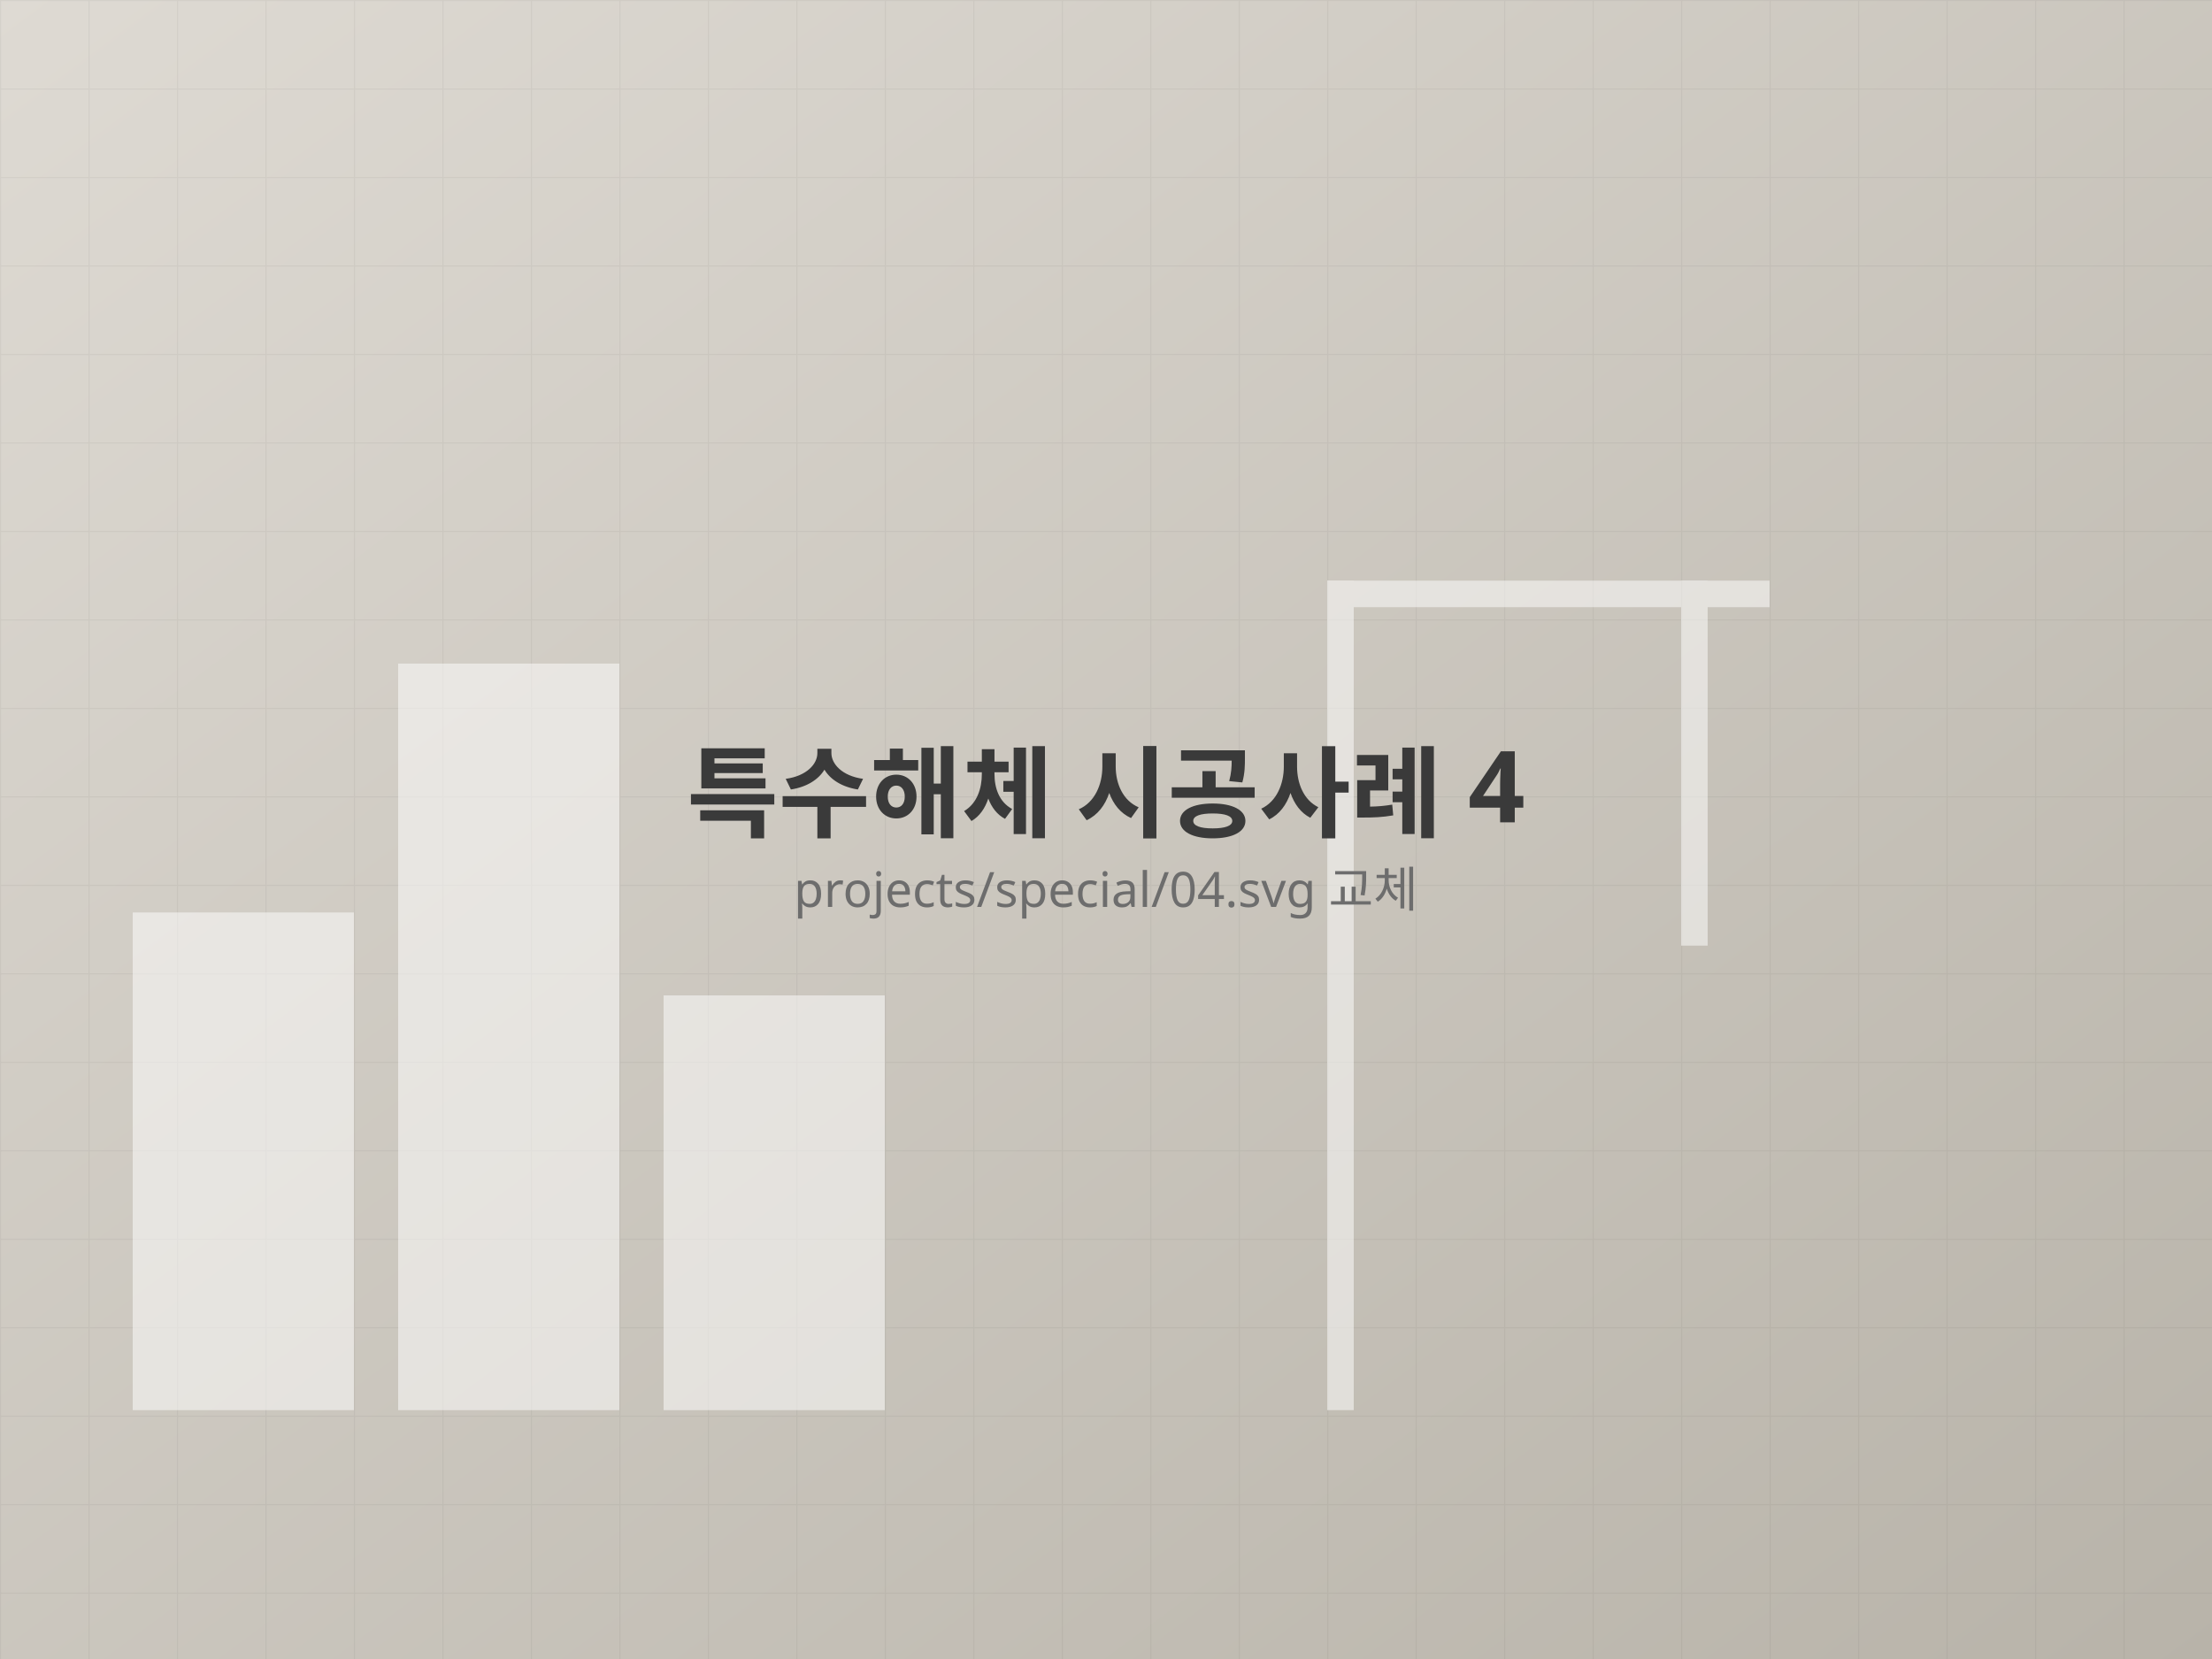
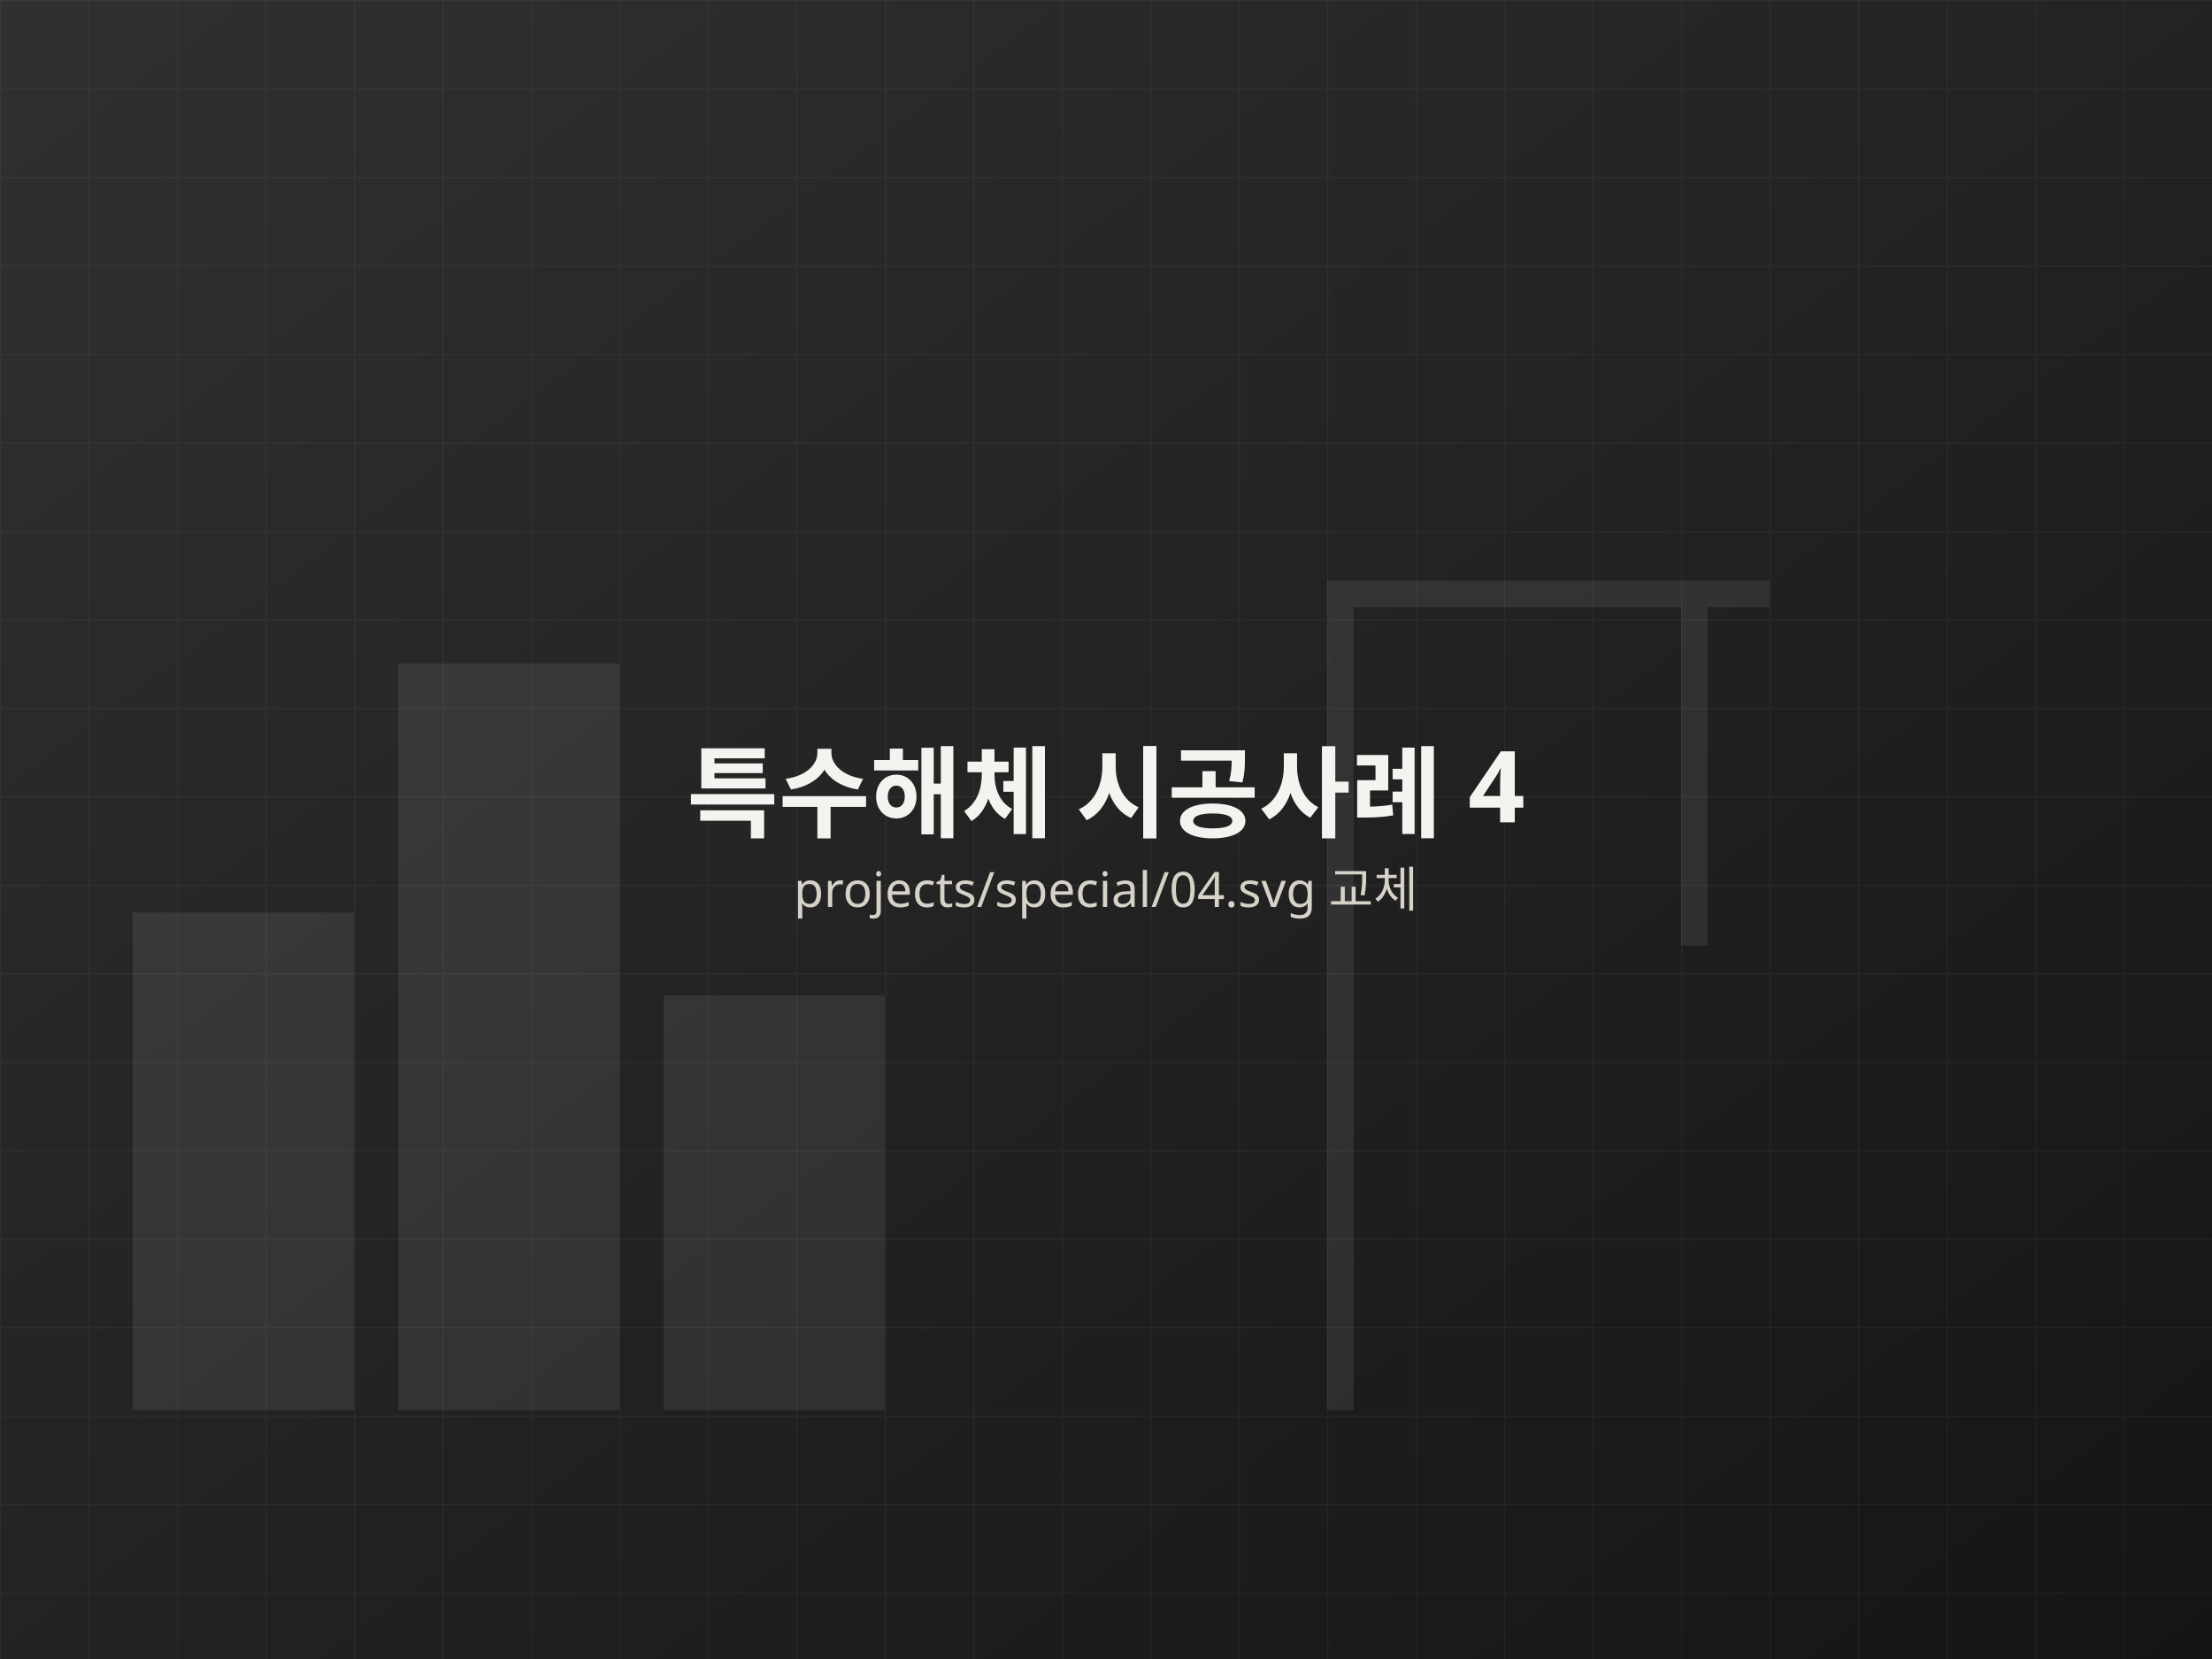
<svg xmlns="http://www.w3.org/2000/svg" width="1000" height="750" viewBox="0 0 1000 750">
  <defs>
    <linearGradient id="g" x1="0" y1="0" x2="1" y2="1">
-       <stop offset="0%" stop-color="#dedad3" />
-       <stop offset="100%" stop-color="#b8b3a9" />
+       <stop offset="0%" stop-color="#303030" />
+       <stop offset="100%" stop-color="#151515" />
    </linearGradient>
    <pattern id="grid" width="40" height="40" patternUnits="userSpaceOnUse">
-       <path d="M40 0H0V40" fill="none" stroke="#000000" stroke-opacity="0.045" stroke-width="1" />
+       <path d="M40 0H0V40" fill="none" stroke="#ffffff" stroke-opacity="0.045" stroke-width="1" />
    </pattern>
  </defs>
  <rect width="1000" height="750" fill="url(#g)" />
  <rect width="1000" height="750" fill="url(#grid)" />
-   <g opacity="0.5" fill="#ffffff">
+   <g opacity="0.08" fill="#ffffff">
    <rect x="6%" y="55%" width="10%" height="30%" />
    <rect x="18%" y="40%" width="10%" height="45%" />
    <rect x="30%" y="60%" width="10%" height="25%" />
    <rect x="60%" y="35%" width="1.2%" height="50%" />
    <rect x="60%" y="35%" width="20%" height="1.6%" />
    <rect x="76%" y="35%" width="1.2%" height="22%" />
  </g>
  <g font-family="'Pretendard Variable', 'Apple SD Gothic Neo', sans-serif" text-anchor="middle">
-     <text x="50%" y="50%" font-size="45" font-weight="700" fill="#3A3A3A">특수해체 시공사례 4</text>
-     <text x="50%" y="410" font-size="22" fill="#6D6D6D">projects/special/04.svg 교체</text>
+     <text x="50%" y="50%" font-size="45" font-weight="700" fill="#F5F3EF">특수해체 시공사례 4</text>
+     <text x="50%" y="410" font-size="22" fill="#D7D2C8">projects/special/04.svg 교체</text>
  </g>
</svg>
